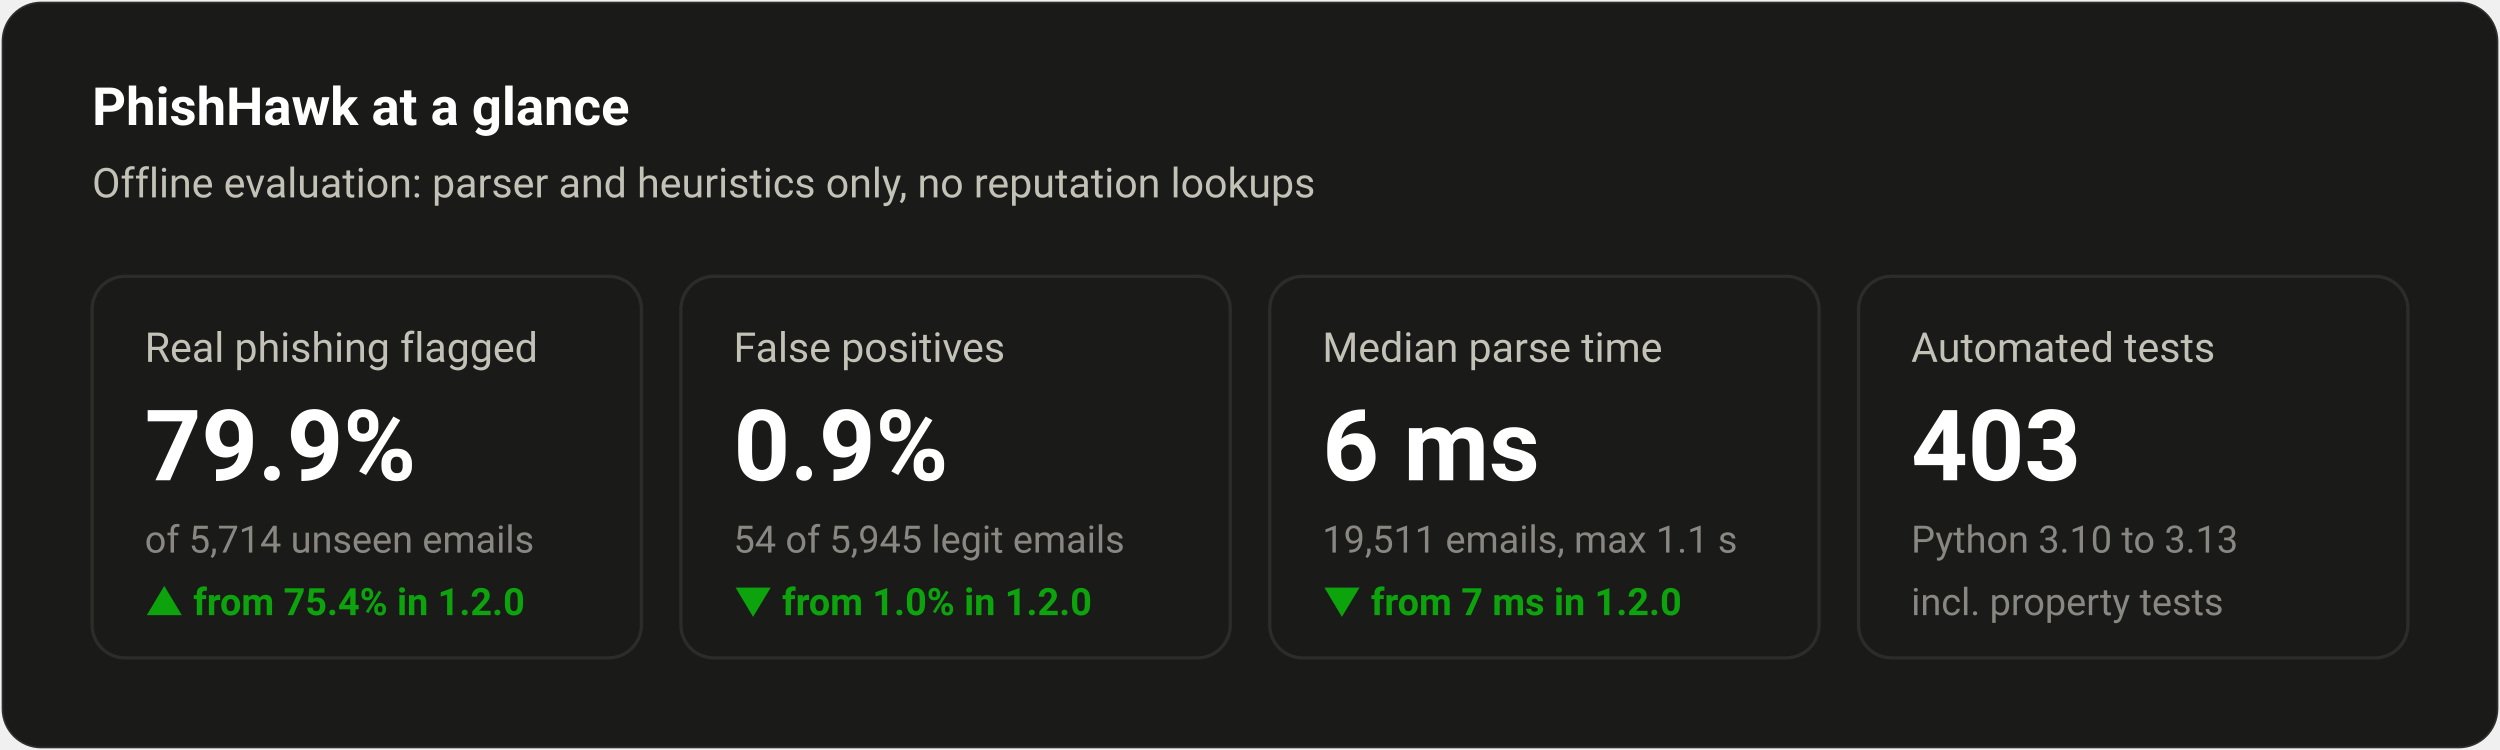
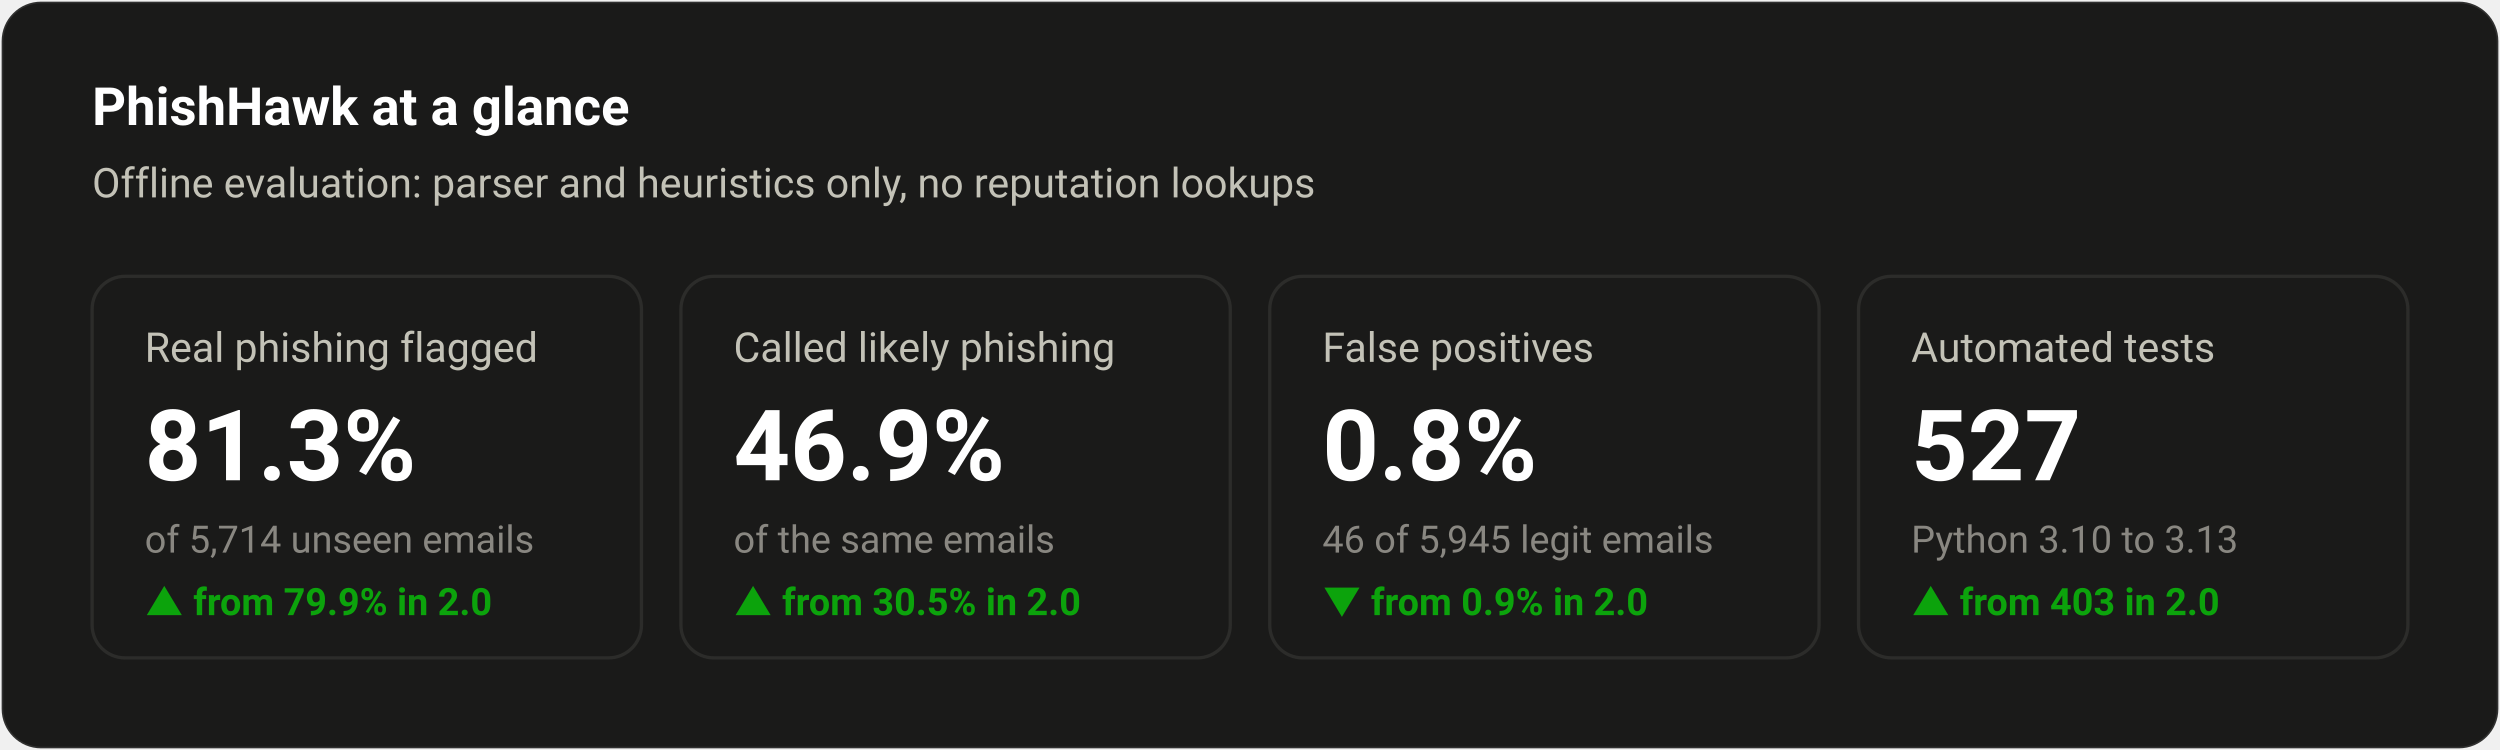
<svg xmlns="http://www.w3.org/2000/svg" width="760" height="228" viewBox="0 0 760 228" font-family="system-ui,-apple-system,'Segoe UI',Roboto,sans-serif" role="img" aria-label="PhishHawk at a glance">
  <rect x="0.5" y="0.5" width="759" height="227" rx="12" fill="#1a1a19" stroke="rgba(255,255,255,0.10)" />
  <text x="28.0" y="38.0" fill="#ffffff" font-size="16" font-weight="600" text-anchor="start">PhishHawk at a glance</text>
  <text x="28.0" y="60.0" fill="#c3c2b7" font-size="12.5" font-weight="400" text-anchor="start">Offline evaluation: parser and heuristics only, no reputation lookups</text>
  <rect x="28.0" y="84" width="167.0" height="116" rx="10" fill="none" stroke="#2c2c2a" />
  <text x="44.0" y="110.0" fill="#c3c2b7" font-size="12.5" font-weight="400" text-anchor="start">Real phishing flagged</text>
-   <text x="44.0" y="146.0" fill="#ffffff" font-size="30" font-weight="600" text-anchor="start">79.9%</text>
+   <text x="44.0" y="146.0" fill="#ffffff" font-size="30" font-weight="600" text-anchor="start">81.3%</text>
  <text x="44.0" y="168.0" fill="#898781" font-size="11.5" font-weight="400" text-anchor="start">of 5,714 unseen emails</text>
-   <text x="44.0" y="187.0" fill="#0ca30c" font-size="11.5" font-weight="600" text-anchor="start">▲ from 75.4% in 1.2.0</text>
+   <text x="44.0" y="187.0" fill="#0ca30c" font-size="11.5" font-weight="600" text-anchor="start">▲ from 79.9% in 2.0</text>
  <rect x="207.0" y="84" width="167.0" height="116" rx="10" fill="none" stroke="#2c2c2a" />
-   <text x="223.0" y="110.0" fill="#c3c2b7" font-size="12.5" font-weight="400" text-anchor="start">False positives</text>
-   <text x="223.0" y="146.0" fill="#ffffff" font-size="30" font-weight="600" text-anchor="start">0.9%</text>
-   <text x="223.0" y="168.0" fill="#898781" font-size="11.5" font-weight="400" text-anchor="start">54 of 5,945 legit emails</text>
-   <text x="223.0" y="187.0" fill="#0ca30c" font-size="11.5" font-weight="600" text-anchor="start">▼ from 1.0% in 1.2.0</text>
+   <text x="223.0" y="110.0" fill="#c3c2b7" font-size="12.5" font-weight="400" text-anchor="start">Called likely phishing</text>
+   <text x="223.0" y="146.0" fill="#ffffff" font-size="30" font-weight="600" text-anchor="start">46.9%</text>
+   <text x="223.0" y="168.0" fill="#898781" font-size="11.5" font-weight="400" text-anchor="start">of the same emails</text>
+   <text x="223.0" y="187.0" fill="#0ca30c" font-size="11.5" font-weight="600" text-anchor="start">▲ from 30.5% in 2.0</text>
  <rect x="386.0" y="84" width="167.0" height="116" rx="10" fill="none" stroke="#2c2c2a" />
-   <text x="402.0" y="110.0" fill="#c3c2b7" font-size="12.5" font-weight="400" text-anchor="start">Median parse time</text>
-   <text x="402.0" y="146.0" fill="#ffffff" font-size="30" font-weight="600" text-anchor="start">6 ms</text>
-   <text x="402.0" y="168.0" fill="#898781" font-size="11.5" font-weight="400" text-anchor="start">19,511 emails, max 1.1 s</text>
-   <text x="402.0" y="187.0" fill="#0ca30c" font-size="11.5" font-weight="600" text-anchor="start">▼ from 7 ms in 1.2.0</text>
+   <text x="402.0" y="110.0" fill="#c3c2b7" font-size="12.5" font-weight="400" text-anchor="start">False positives</text>
+   <text x="402.0" y="146.0" fill="#ffffff" font-size="30" font-weight="600" text-anchor="start">0.8%</text>
+   <text x="402.0" y="168.0" fill="#898781" font-size="11.5" font-weight="400" text-anchor="start">46 of 5,945 legit emails</text>
+   <text x="402.0" y="187.0" fill="#0ca30c" font-size="11.5" font-weight="600" text-anchor="start">▼ from 0.9% in 2.0</text>
  <rect x="565.0" y="84" width="167.0" height="116" rx="10" fill="none" stroke="#2c2c2a" />
  <text x="581.0" y="110.0" fill="#c3c2b7" font-size="12.5" font-weight="400" text-anchor="start">Automated tests</text>
-   <text x="581.0" y="146.0" fill="#ffffff" font-size="30" font-weight="600" text-anchor="start">403</text>
+   <text x="581.0" y="146.0" fill="#ffffff" font-size="30" font-weight="600" text-anchor="start">527</text>
  <text x="581.0" y="168.0" fill="#898781" font-size="11.5" font-weight="400" text-anchor="start">Python 3.10 to 3.13</text>
-   <text x="581.0" y="187.0" fill="#898781" font-size="11.5" font-weight="400" text-anchor="start">incl. property tests</text>
+   <text x="581.0" y="187.0" fill="#0ca30c" font-size="11.5" font-weight="600" text-anchor="start">▲ from 403 in 2.0</text>
</svg>
